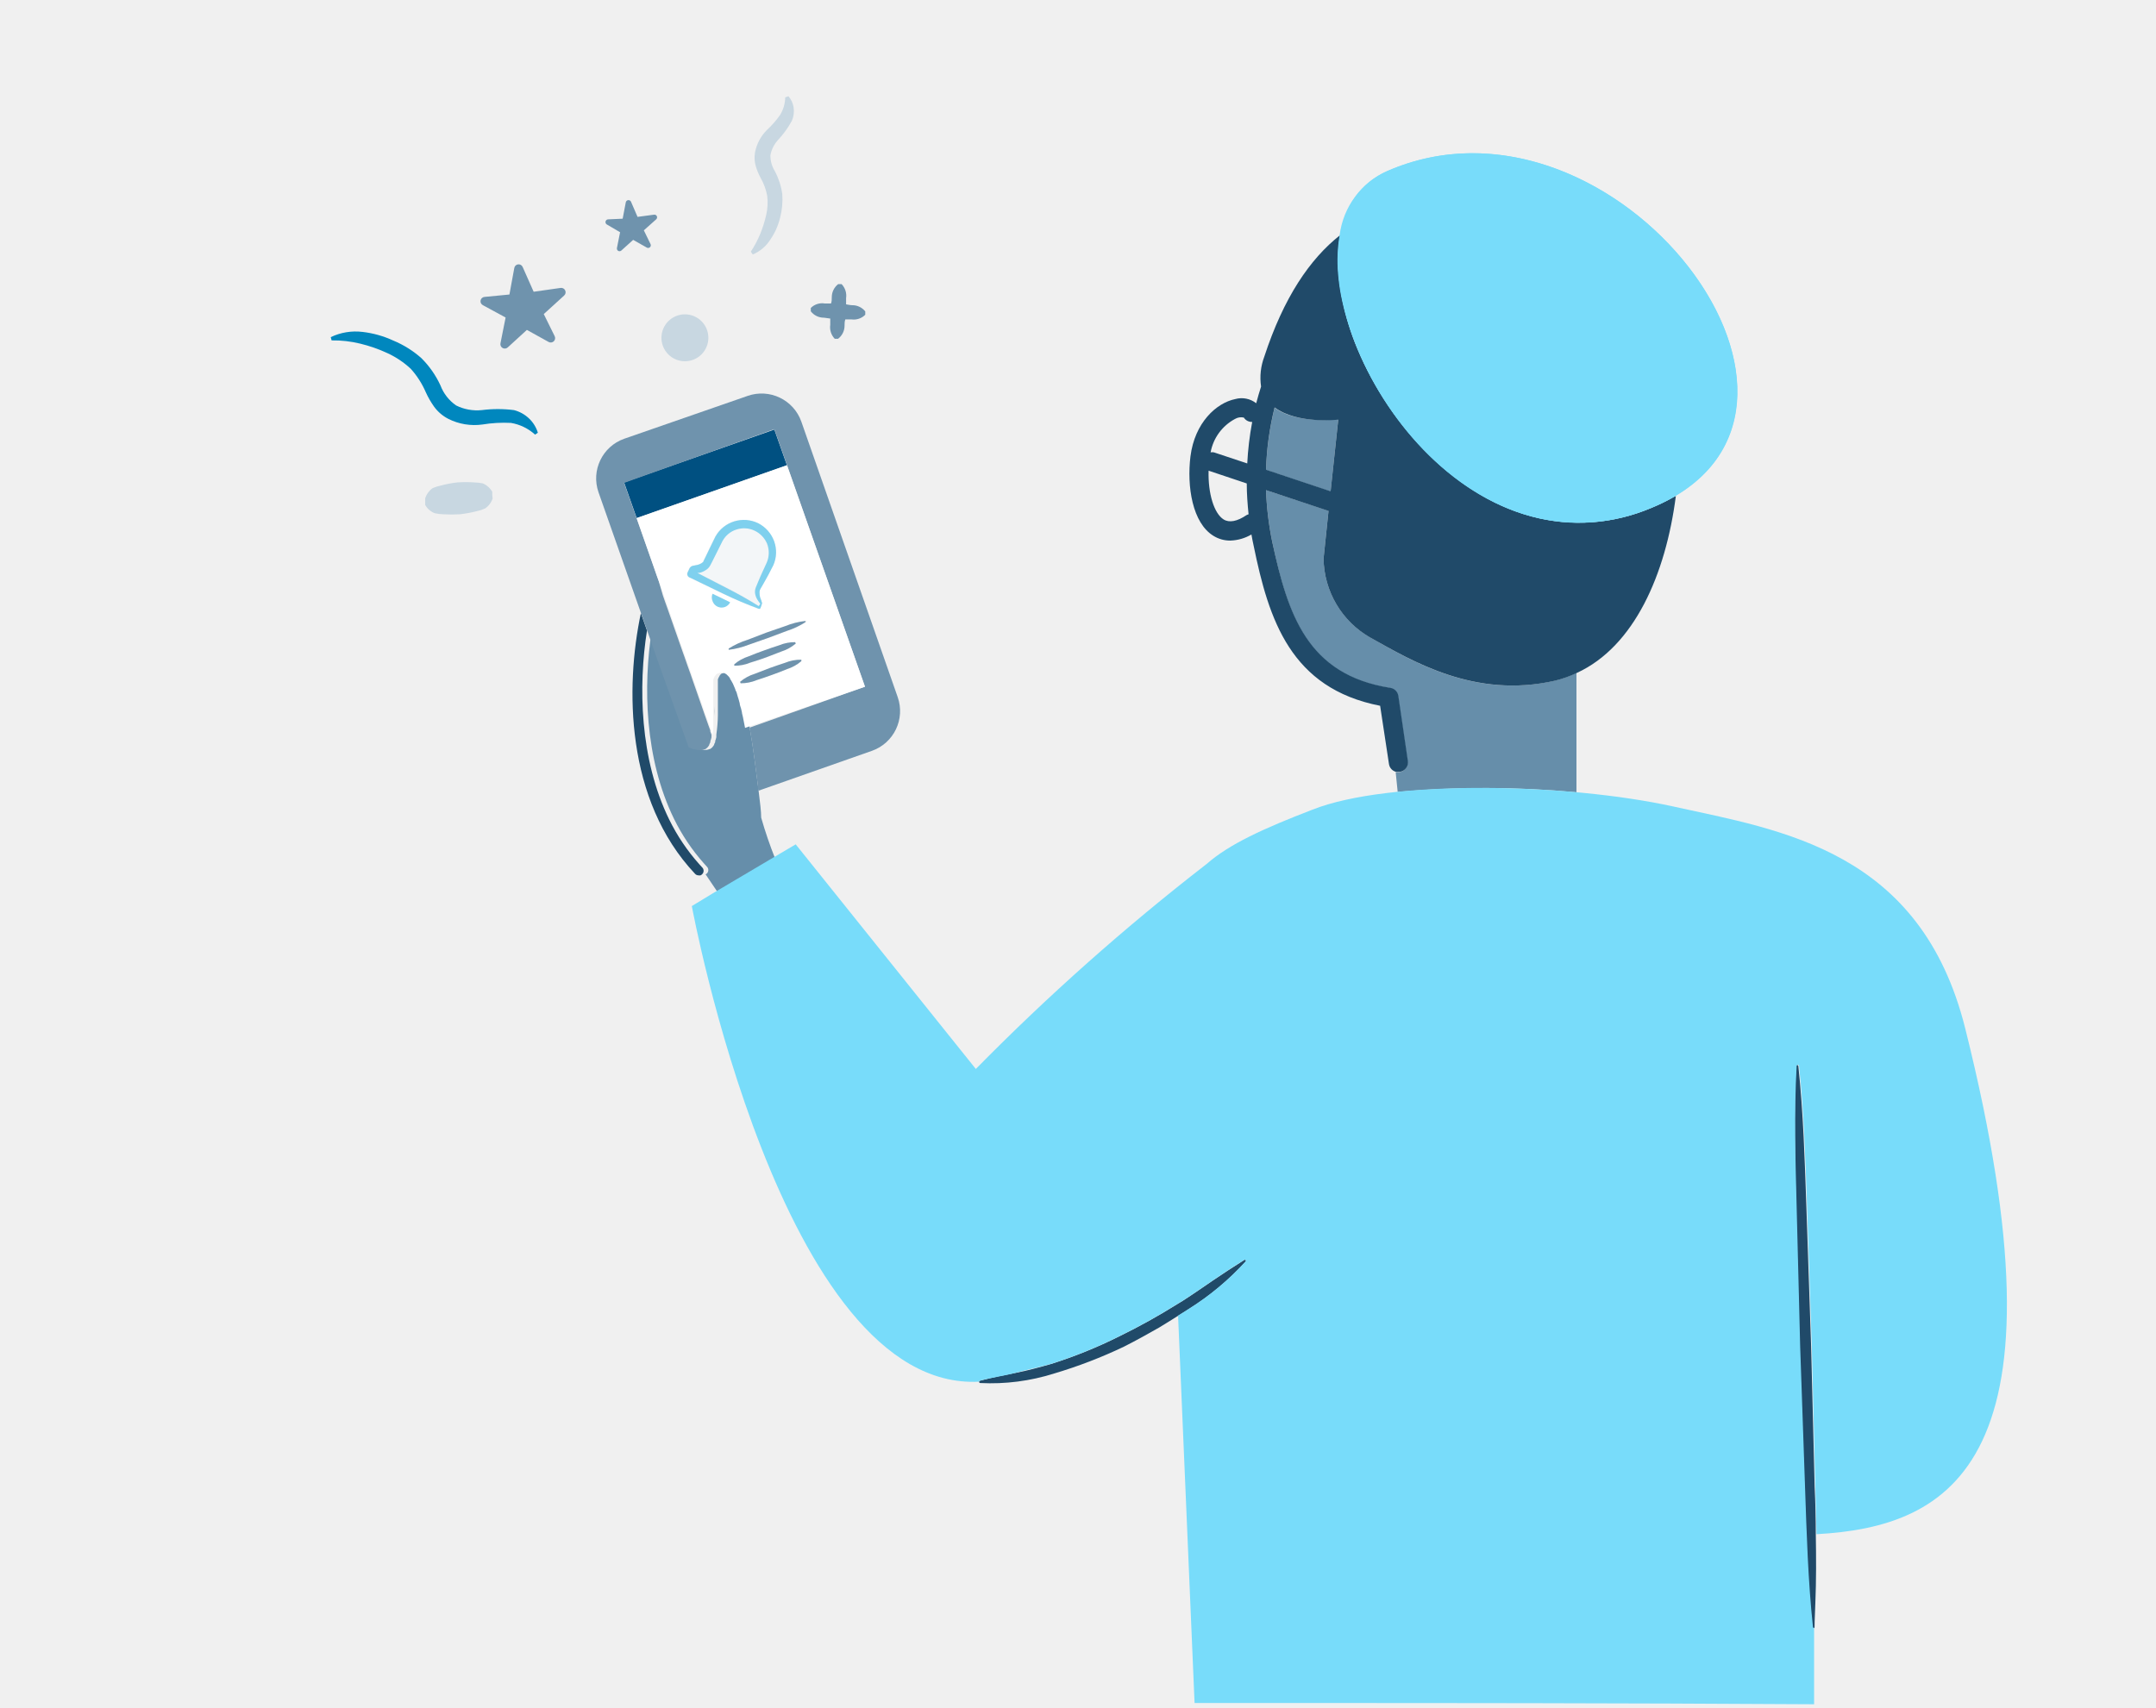
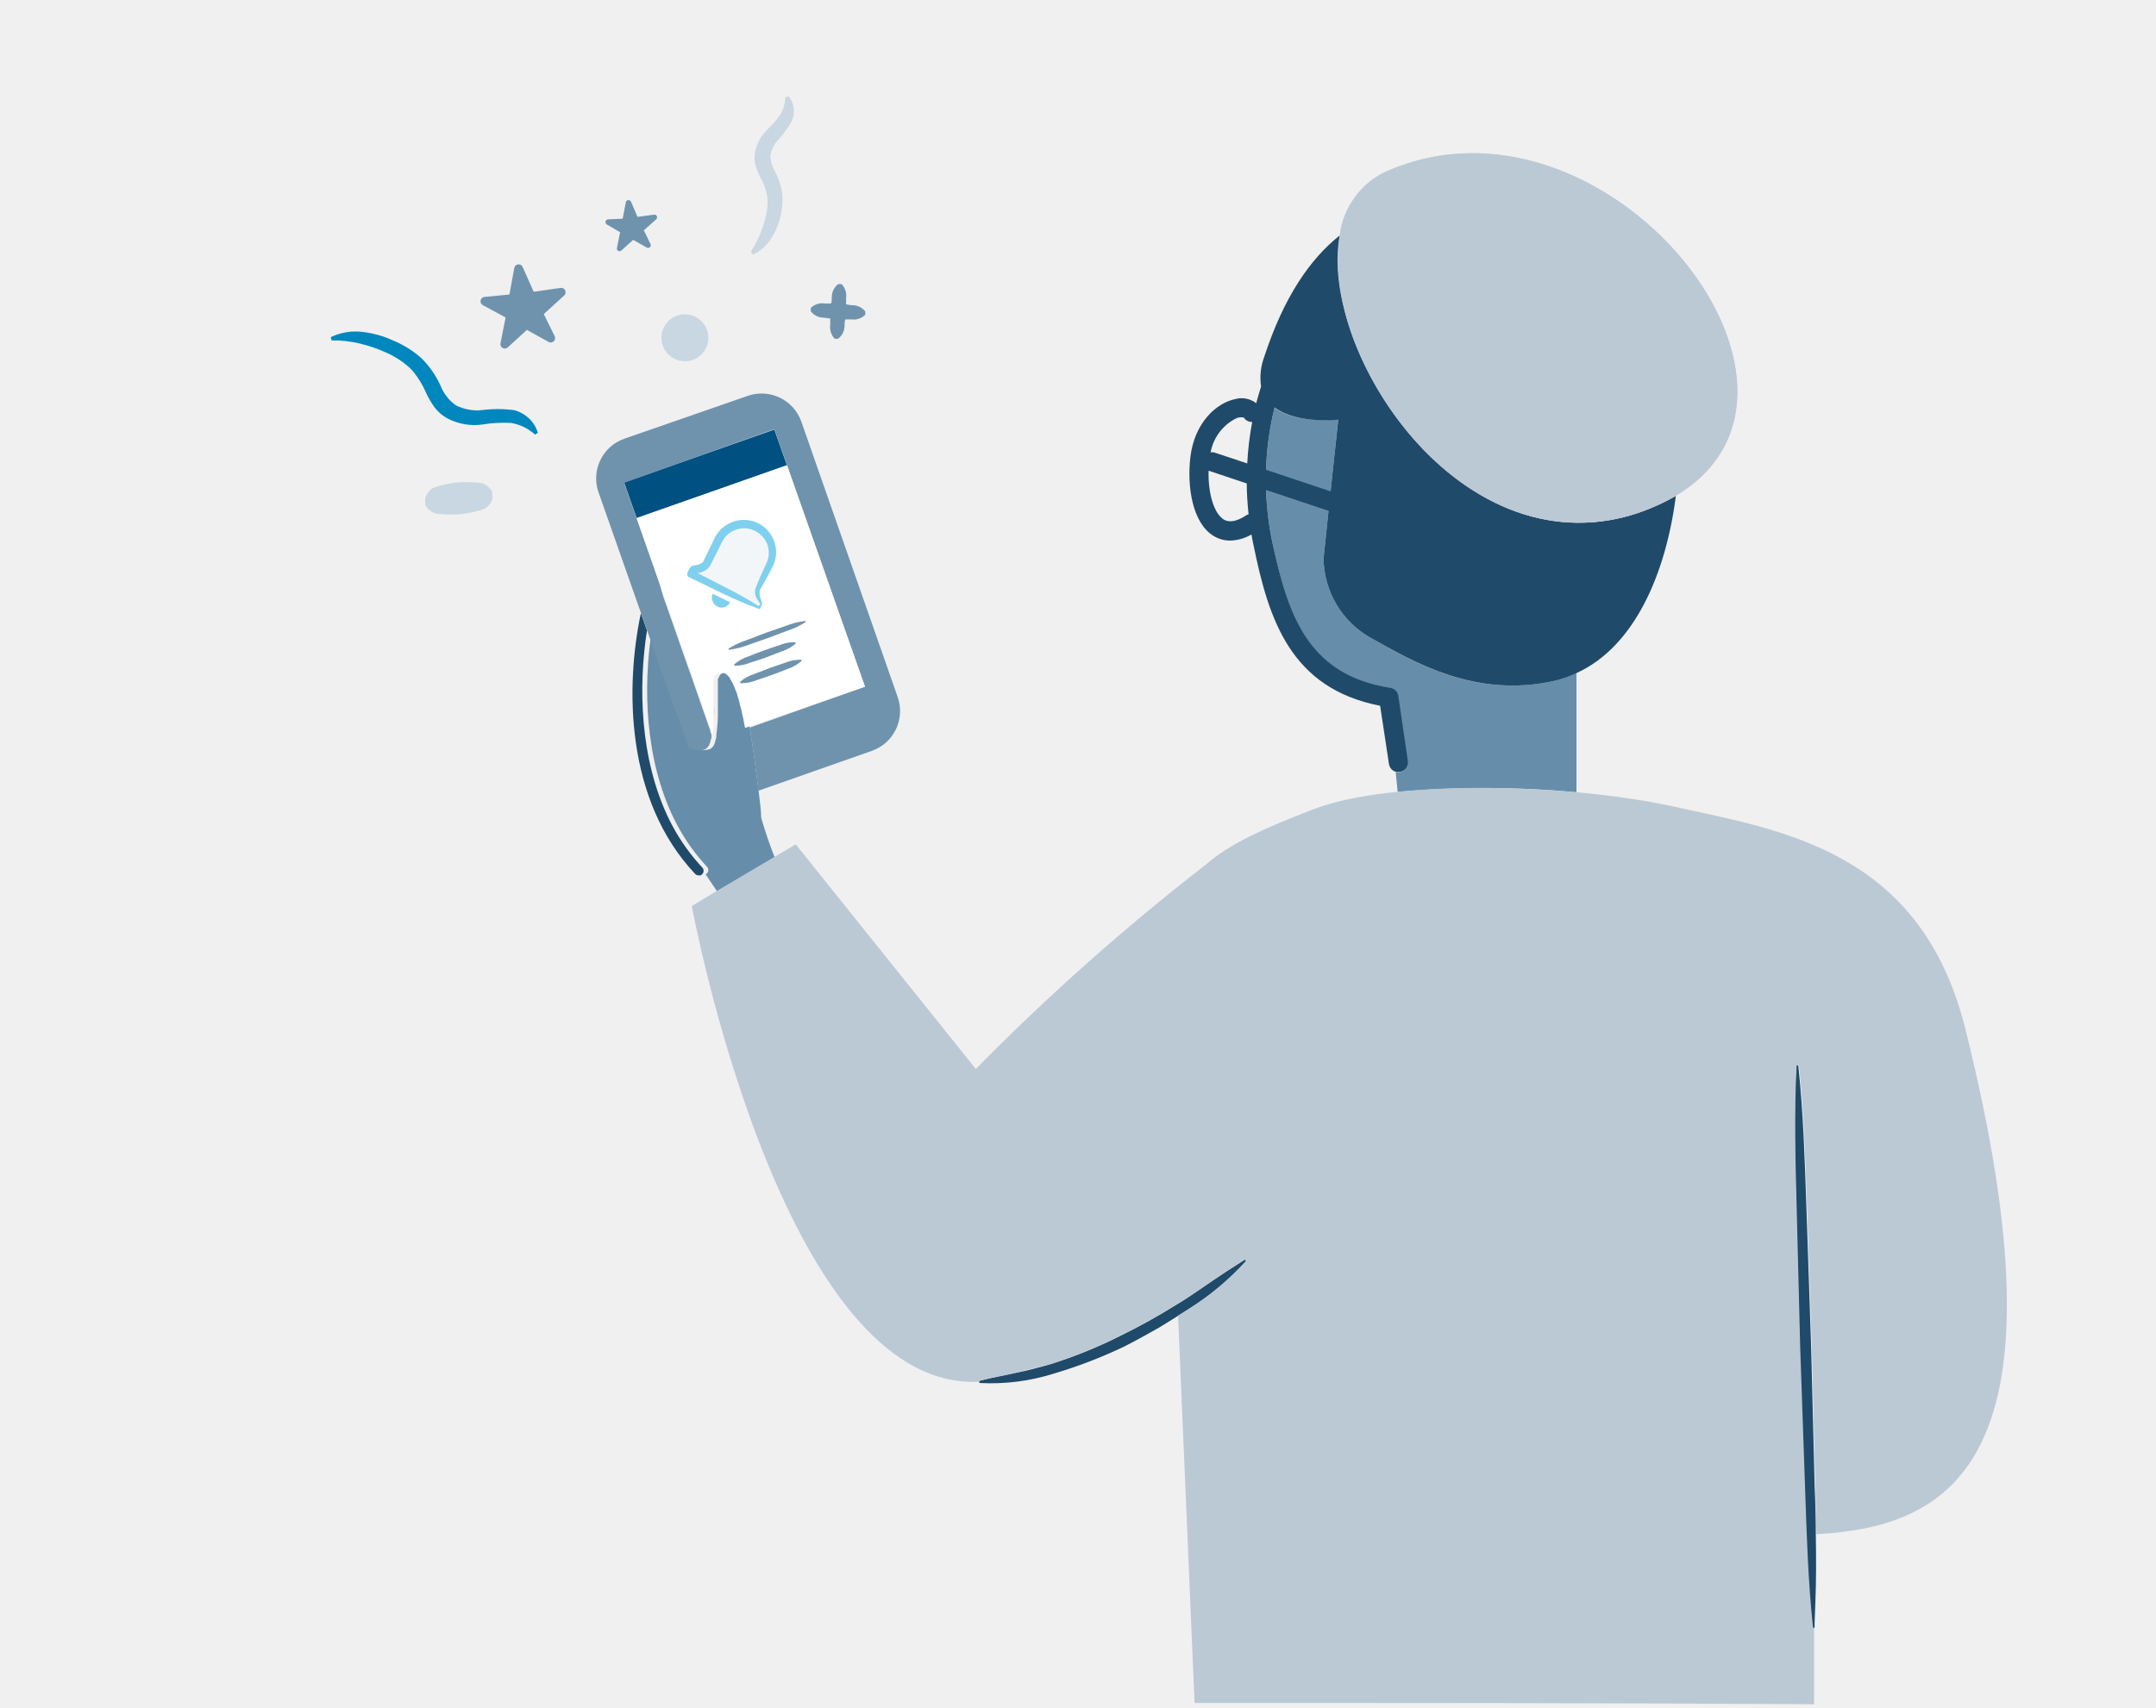
<svg xmlns="http://www.w3.org/2000/svg" viewBox="0 0 226 179">
  <defs>
-     <style>.cls-1{fill:none;}.cls-2{fill:#668eaa;}.cls-3{fill:#204A69;}.cls-4{fill:#78dcfa;}.cls-5{fill:#c8d7e1;}.cls-6{fill:#6F93AD;}.cls-7{fill:#0087be;}.cls-8{fill:#005081;}.cls-9{fill:#fff;}.cls-10{fill:#7fd0ee;}.cls-11{fill:#f3f6f8;}</style>
+     <style>.cls-1{fill:none;}.cls-2{fill:#668eaa;}.cls-3{fill:#204A69;}.cls-4{fill:#BBC9D5;}.cls-5{fill:#c8d7e1;}.cls-6{fill:#6F93AD;}.cls-7{fill:#0087be;}.cls-8{fill:#005081;}.cls-9{fill:#fff;}.cls-10{fill:#7fd0ee;}.cls-11{fill:#f3f6f8;}</style>
  </defs>
  <g id="Layer_15" data-name="Layer 15">
    <path class="cls-1" d="M130.74,48.62a32.08,32.08,0,0,1,.52-4.39,1,1,0,0,1-.88-.46,1.28,1.28,0,0,0-.93.15,5,5,0,0,0-2.55,3.5.84.84,0,0,1,.35,0Z" />
    <path class="cls-1" d="M126.69,49.38c-.07,2.39.54,4.48,1.57,5.11.59.37,1.41.22,2.42-.46a.9.9,0,0,1,.21-.08c-.11-1.08-.18-2.15-.19-3.23Z" />
    <path class="cls-2" d="M165.25,83.07V70.55a11.85,11.85,0,0,1-2.3.82c-8.39,1.93-15-2.09-19.33-4.54a9.7,9.7,0,0,1-4.88-8.27l.52-5-6.55-2.18a32.62,32.62,0,0,0,.65,5.42c1.59,7.57,3.61,14,12.35,15.35a1,1,0,0,1,.83.84l1,6.84a1,1,0,0,1-.84,1.13l-.15,0a1,1,0,0,1-.25,0l.21,2.07A102.58,102.58,0,0,1,165.25,83.07Z" />
    <path class="cls-2" d="M139.48,51.54l.8-7.58s-4.31.54-6.67-1.21a30.86,30.86,0,0,0-.9,6.53Z" />
    <path class="cls-3" d="M175.16,52.27a20,20,0,0,1-1.91.92l-.14.06a19.23,19.23,0,0,1-12.57.89C152,51.83,145.12,43.84,142,35.86A28.52,28.52,0,0,1,140.62,31a21.25,21.25,0,0,1-.31-2.29,15.92,15.92,0,0,1,.17-4.06c-3.2,2.52-5.93,6.57-7.95,12.74a6.29,6.29,0,0,0-.34,3.14c-.18.58-.36,1.16-.51,1.75a2.48,2.48,0,0,0-2.19-.44c-2,.41-4.25,2.48-4.7,6-.39,3.17.2,7,2.42,8.35a3.3,3.3,0,0,0,1.75.49,4.66,4.66,0,0,0,2.22-.64c.07.39.14.78.23,1.17C133,65,135.3,72.17,144.67,74l.93,6.13a1,1,0,0,0,.74.8,1,1,0,0,0,.25,0l.15,0a1,1,0,0,0,.84-1.13l-1-6.84a1,1,0,0,0-.83-.84C137,70.76,135,64.38,133.36,56.81a32.62,32.62,0,0,1-.65-5.42l6.55,2.18-.52,5a9.7,9.7,0,0,0,4.88,8.27C148,69.28,154.56,73.3,163,71.37a11.85,11.85,0,0,0,2.3-.82c6-2.76,9.31-10.31,10.37-18.55C175.47,52.09,175.32,52.19,175.16,52.27ZM130.68,54c-1,.68-1.83.83-2.42.46-1-.63-1.64-2.72-1.57-5.11l4,1.34c0,1.08.08,2.15.19,3.23A.9.9,0,0,0,130.68,54Zm.06-5.41-3.49-1.16a.84.84,0,0,0-.35,0,5,5,0,0,1,2.55-3.5,1.28,1.28,0,0,1,.93-.15,1,1,0,0,0,.88.46A32.08,32.08,0,0,0,130.74,48.62Zm8.74,2.92-6.77-2.26a30.86,30.86,0,0,1,.9-6.53C136,44.5,140.28,44,140.28,44Z" />
    <path class="cls-4" d="M145.43,17.93a8.5,8.5,0,0,0-5,6.69,15.92,15.92,0,0,0-.17,4.06,21.25,21.25,0,0,0,.31,2.29A28.52,28.52,0,0,0,142,35.86c3.09,8,9.93,16,18.51,18.28a19.23,19.23,0,0,0,12.57-.89l.14-.06a20,20,0,0,0,1.91-.92c.16-.08.31-.18.46-.27C194.54,40.82,168.37,7.94,145.43,17.93Z" />
    <path class="cls-4" d="M173.11,53.25c23.56-9.69-3.82-45.71-27.68-35.32C130.77,24.32,149.54,63,173.11,53.25Z" />
  </g>
  <g id="Layer_20" data-name="Layer 20">
    <path class="cls-5" d="M51.6,51.91l0-.35a2.07,2.07,0,0,0-1-.88,5.39,5.39,0,0,0-.89-.1,13.07,13.07,0,0,0-1.77,0,11.47,11.47,0,0,0-1.73.33,4.51,4.51,0,0,0-.86.27,2.09,2.09,0,0,0-.78,1.06l0,.35,0,.35a1.93,1.93,0,0,0,1,.87,4.51,4.51,0,0,0,.89.11,14.89,14.89,0,0,0,1.77,0A13.32,13.32,0,0,0,50,53.59a4,4,0,0,0,.85-.28,2,2,0,0,0,.79-1.05Z" />
    <path class="cls-6" d="M58.75,30.19l-2.81.4L54.79,28a.46.46,0,0,0-.88.1l-.51,2.78-2.6.25a.46.46,0,0,0-.18.87L53,33.29,52.46,36a.46.46,0,0,0,.77.42l2-1.83,2.27,1.26a.46.46,0,0,0,.64-.61L57,32.93,59.12,31A.46.46,0,0,0,58.75,30.19Z" />
    <path class="cls-5" d="M70.64,37.59a2.46,2.46,0,1,0-1-3.36A2.46,2.46,0,0,0,70.64,37.59Z" />
    <path class="cls-6" d="M89.33,32c-.21,0-.43-.06-.64-.09,0-.21,0-.43,0-.65a1.75,1.75,0,0,0-.47-1.47h-.36a1.74,1.74,0,0,0-.67,1.39c0,.21,0,.43-.08.64-.22,0-.43,0-.65,0a1.68,1.68,0,0,0-1.47.47l0,.17v.18a1.72,1.72,0,0,0,1.39.67l.65.09c0,.21,0,.43,0,.65a1.75,1.75,0,0,0,.47,1.47l.35,0a1.72,1.72,0,0,0,.68-1.39c0-.21,0-.43.08-.64h.65A1.69,1.69,0,0,0,90.7,33l0-.35A1.73,1.73,0,0,0,89.33,32Z" />
    <path class="cls-7" d="M53.88,43a13.24,13.24,0,0,0-3.38,0,4.89,4.89,0,0,1-2.69-.49,4.48,4.48,0,0,1-1.64-2.1,9.83,9.83,0,0,0-2-2.86,10.41,10.41,0,0,0-2.94-1.84A10.57,10.57,0,0,0,38,34.8a6,6,0,0,0-3.33.55l.09.34a11.79,11.79,0,0,1,3,.34,15.33,15.33,0,0,1,2.86,1,9.24,9.24,0,0,1,2.44,1.64,9,9,0,0,1,1.58,2.47,9.1,9.1,0,0,0,.87,1.51A4.26,4.26,0,0,0,47,43.92a6.1,6.1,0,0,0,3.56.59,14.09,14.09,0,0,1,3-.17,5,5,0,0,1,2.53,1.23l.29-.2a3.45,3.45,0,0,0-.92-1.49A3.58,3.58,0,0,0,53.88,43Z" />
    <path class="cls-6" d="M65,24.35,64.67,26a.28.28,0,0,0,.47.26l1.23-1.11,1.43.81a.28.28,0,0,0,.39-.37l-.7-1.44L68.78,23a.28.28,0,0,0-.23-.49l-1.72.23-.69-1.6a.29.29,0,0,0-.54.06l-.33,1.73L63.72,23a.29.29,0,0,0-.12.53Z" />
    <path class="cls-5" d="M79.7,24.5a11,11,0,0,1-1,1.89l.21.29a4,4,0,0,0,1.86-1.59,6.9,6.9,0,0,0,1-2.25A7.64,7.64,0,0,0,82,20.33a7.31,7.31,0,0,0-.78-2.39,3.05,3.05,0,0,1-.46-1.68,3.29,3.29,0,0,1,.81-1.6,9.76,9.76,0,0,0,1.44-2,2.55,2.55,0,0,0,.18-1.39,2.34,2.34,0,0,0-.54-1.18l-.34.12a3.67,3.67,0,0,1-.53,1.83,9.62,9.62,0,0,1-1.37,1.57A4.51,4.51,0,0,0,79.14,16a3.19,3.19,0,0,0,.1,1.48,6.75,6.75,0,0,0,.49,1.17,6,6,0,0,1,.69,1.87,5.84,5.84,0,0,1-.1,2A12.73,12.73,0,0,1,79.7,24.5Z" />
    <polygon class="cls-8" points="81.17 45.04 65.42 50.58 66.74 54.32 66.74 54.32 82.49 48.78 81.17 45.04" />
    <path class="cls-3" d="M190.34,160.89q0-2.5-.12-5l-.37-14.71-.5-14.7c-.17-4.91-.32-9.81-.84-14.7a.13.13,0,0,0-.12-.11.12.12,0,0,0-.13.12c-.23,4.91-.09,9.81,0,14.72l.37,14.7.51,14.71c.17,4.9.31,9.8.83,14.69a.13.13,0,0,0,.12.11h0a.12.12,0,0,0,.12-.12c0-.82.06-1.65.08-2.47C190.39,165.71,190.38,163.3,190.34,160.89Z" />
    <path class="cls-3" d="M130.58,132.12a.12.12,0,0,0-.17,0c-1.1.69-2.17,1.4-3.24,2.12s-2.11,1.46-3.19,2.15c-.18.12-.38.22-.56.34a65.66,65.66,0,0,1-6.14,3.41,48.92,48.92,0,0,1-7.09,2.87c-1.23.35-2.45.69-3.7.93s-2.5.49-3.77.83h0a.13.13,0,0,0-.09.11h0a.13.13,0,0,0,.12.13,22,22,0,0,0,7.75-1,50.12,50.12,0,0,0,7.31-2.81c1.25-.63,2.47-1.31,3.68-2,.67-.4,1.33-.82,2-1.24.36-.23.73-.44,1.08-.68a28.62,28.62,0,0,0,6-5A.12.12,0,0,0,130.58,132.12Z" />
  </g>
  <g id="Layer_19" data-name="Layer 19">
    <path class="cls-1" d="M75,72l0,.2Z" />
    <path class="cls-1" d="M75,72.37a1.64,1.64,0,0,0,0,.23A1.64,1.64,0,0,1,75,72.37Z" />
    <path class="cls-1" d="M75.09,71.68l0,.17Z" />
    <path class="cls-1" d="M75.68,70.56l-.06,0Z" />
    <path class="cls-1" d="M75,72.73c0,.09,0,.19,0,.28C75,72.92,75,72.82,75,72.73Z" />
    <path class="cls-1" d="M75.16,71.38l0,.15Z" />
    <path class="cls-1" d="M75.26,71.11l-.05.12Z" />
    <path class="cls-1" d="M74.92,74.08q0-.52,0-1,0,.5,0,1Z" />
    <path class="cls-1" d="M76.67,70.74a1.59,1.59,0,0,1,.29.33A1.59,1.59,0,0,0,76.67,70.74Z" />
    <path class="cls-1" d="M74.86,76c0,.17,0,.33,0,.49s0,.38-.07.55a15,15,0,0,0,.16-2h0C74.89,75.39,74.88,75.72,74.86,76Z" />
    <path class="cls-1" d="M74.7,77.22l0-.14h0Z" />
    <path class="cls-1" d="M75.45,70.77l.06-.07Z" />
    <path class="cls-1" d="M75.87,70.48a.86.86,0,0,1,.36,0A.86.86,0,0,0,75.87,70.48Z" />
    <path class="cls-1" d="M75.37,70.88s0,.07-.05.1S75.35,70.91,75.37,70.88Z" />
    <path class="cls-1" d="M77.54,72.19c-.08-.19-.15-.37-.23-.54C77.39,71.82,77.46,72,77.54,72.19Z" />
    <path class="cls-1" d="M78,73.7l-.12-.44Z" />
    <path class="cls-1" d="M77.81,73c-.06-.21-.13-.4-.2-.59C77.68,72.58,77.75,72.78,77.81,73Z" />
    <path class="cls-1" d="M78.35,75.12h0Z" />
    <polygon class="cls-1" points="81.17 45.04 65.42 50.58 66.74 54.32 66.74 54.32 82.49 48.78 81.17 45.04" />
    <path class="cls-1" d="M78.25,74.63l-.09-.38Z" />
    <path class="cls-1" d="M77.25,71.54a4.23,4.23,0,0,0-.25-.42A4.23,4.23,0,0,1,77.25,71.54Z" />
    <path class="cls-1" d="M76.61,70.68a.9.9,0,0,0-.32-.17A.9.9,0,0,1,76.61,70.68Z" />
    <path class="cls-2" d="M74.5,77.88l0-.06,0,.05Z" />
    <path class="cls-2" d="M74.67,77.36a2.34,2.34,0,0,1-.12.4A2.34,2.34,0,0,0,74.67,77.36Z" />
    <path class="cls-2" d="M73.54,78.74a2.16,2.16,0,0,1-.36,0A2.16,2.16,0,0,0,73.54,78.74Z" />
    <path class="cls-2" d="M74.15,78.43a1.08,1.08,0,0,1-.24.18A1.08,1.08,0,0,0,74.15,78.43Z" />
    <path class="cls-2" d="M73.85,78.64a.79.79,0,0,1-.26.08A.79.79,0,0,0,73.85,78.64Z" />
    <path class="cls-2" d="M73.09,78.72a2.37,2.37,0,0,1-.34-.08A2.37,2.37,0,0,0,73.09,78.72Z" />
    <path class="cls-2" d="M74.39,78.1a1.51,1.51,0,0,0,.11-.22h0A1.63,1.63,0,0,1,74.39,78.1Z" />
    <path class="cls-2" d="M74.36,78.16a1.89,1.89,0,0,1-.2.27A1.89,1.89,0,0,0,74.36,78.16Z" />
    <path class="cls-2" d="M72.63,78.6a5.12,5.12,0,0,1-.5-.22A5.12,5.12,0,0,0,72.63,78.6Z" />
    <path class="cls-3" d="M74.9,75.07h0c0-.33,0-.67,0-1h0C74.92,74.41,74.91,74.74,74.9,75.07Z" />
    <path class="cls-3" d="M73.59,90.93c-.11-.11-.2-.22-.3-.33a20.68,20.68,0,0,1-3.14-4.67c-3.1-6.32-3.25-14-2.33-19.82l-.32-.91-.32-.91C65.54,72,65.55,83.88,72.86,91.62a.48.48,0,0,0,.36.16.54.54,0,0,0,.21,0,.42.42,0,0,0,.14-.09A.5.5,0,0,0,73.59,90.93Z" />
    <path class="cls-2" d="M79.79,85.73v0c0-.68-.12-1.58-.27-2.81h0c0-.17,0-.31-.06-.49-.2-1.52-.47-3.89-.87-6.12-.07-.4-.15-.79-.23-1.17h0c0-.17-.07-.33-.1-.48l-.09-.38c0-.19-.09-.37-.14-.55l-.12-.44L77.81,73c-.06-.2-.13-.4-.2-.59s0-.13-.07-.2-.15-.37-.23-.54l-.06-.11a4.23,4.23,0,0,0-.25-.42s0,0,0-.05a1.59,1.59,0,0,0-.29-.33l-.06-.06a.9.9,0,0,0-.32-.17l-.06,0a.86.86,0,0,0-.36,0l-.19.08-.06,0a.48.48,0,0,0-.11.09l-.06.07-.08.11s0,.07-.05.1l-.06.13-.05.12a.88.88,0,0,1,0,.15l0,.15a.83.83,0,0,0,0,.15l0,.17c0,.06,0,.11,0,.16l0,.2c0,.05,0,.11,0,.16a1.64,1.64,0,0,0,0,.23.57.57,0,0,0,0,.13c0,.09,0,.19,0,.28v0q0,.5,0,1c0,.32,0,.66,0,1a15,15,0,0,1-.16,2h0l0,.14,0,.14h0a2.34,2.34,0,0,1-.12.4s0,0,0,.06l0,.06a1.51,1.51,0,0,1-.11.22l0,.06a1.89,1.89,0,0,1-.2.27h0a1.08,1.08,0,0,1-.24.18l-.06,0a.79.79,0,0,1-.26.08l0,0a2.16,2.16,0,0,1-.36,0l-.09,0a2.37,2.37,0,0,1-.34-.08l-.12,0a5.12,5.12,0,0,1-.5-.22h0l-.38-1.08h0l-3-8.4-.35-1-.3-.85-.33-.94c-.92,5.81-.77,13.5,2.33,19.82a20.68,20.68,0,0,0,3.14,4.67c.1.11.19.22.3.33a.5.5,0,0,1,0,.71.42.42,0,0,1-.14.09l1.31,1.94,6-3.55A44.47,44.47,0,0,1,79.79,85.73Z" />
    <path class="cls-6" d="M79.51,82.9h0c0-.16,0-.32-.07-.49C79.48,82.59,79.49,82.73,79.51,82.9Z" />
    <polygon class="cls-6" points="74.73 77.07 74.74 77.07 74.74 77.07 74.73 77.07" />
    <path class="cls-6" d="M94.1,73.09,84,44.21a4.42,4.42,0,0,0-5.63-2.7L65.44,46a4.41,4.41,0,0,0-2.7,5.62l4.44,12.63.32.91.32.91.33.94.3.85.35,1,3,8.4h0l.38,1.08h0a5.12,5.12,0,0,0,.5.22l.12,0a2.37,2.37,0,0,0,.34.08l.09,0a2.16,2.16,0,0,0,.36,0l0,0a.79.79,0,0,0,.26-.08l.06,0a1.08,1.08,0,0,0,.24-.18h0a1.89,1.89,0,0,0,.2-.27l0-.06a1.63,1.63,0,0,0,.11-.23l0-.05s0,0,0-.06a2.34,2.34,0,0,0,.12-.4h0l0-.14,0-.14h0l-.13-.35,0-.11-.17-.46-.31-.88-.18-.51-.19-.55-1-2.87-.21-.61-.33-.92-.31-.89-.19-.53-.35-1-1.24-3.54-.25-.7-.23-.66L69.07,61l-.25-.7-.24-.69-1.84-5.24h0l-1.32-3.74L81.17,45l1.32,3.74L90.67,72,78.58,76.29c.4,2.23.67,4.6.87,6.12,0,.17,0,.33.07.49l11.89-4.18A4.42,4.42,0,0,0,94.1,73.09Z" />
    <path class="cls-6" d="M79.45,82.41c-.2-1.52-.47-3.89-.87-6.12h0C79,78.52,79.25,80.89,79.45,82.41Z" />
    <polygon class="cls-6" points="74.67 77.36 74.67 77.36 74.67 77.36 74.67 77.36" />
    <path class="cls-6" d="M74.55,77.76s0,0,0,.06S74.54,77.78,74.55,77.76Z" />
    <path class="cls-6" d="M74.16,78.43h0Z" />
    <path class="cls-6" d="M73.91,78.61l-.06,0Z" />
    <path class="cls-6" d="M74.39,78.1l0,.06Z" />
    <path class="cls-6" d="M73.59,78.72l0,0Z" />
    <path class="cls-6" d="M72.75,78.64l-.12,0Z" />
    <path class="cls-6" d="M73.18,78.74l-.09,0Z" />
    <path class="cls-9" d="M82.49,48.78,66.74,54.32l1.84,5.24.24.69.25.7.54,1.54.23.66.25.7,1.24,3.54.35,1,.19.53.31.89.33.92.21.61,1,2.87.19.55.18.51.31.88.17.46,0,.11.13.35h0c0-.17.05-.36.07-.55s0-.32,0-.49,0-.64,0-1,0-.66,0-1,0-.69,0-1v0c0-.09,0-.19,0-.28a.57.57,0,0,1,0-.13,1.64,1.64,0,0,1,0-.23c0-.05,0-.11,0-.16l0-.2c0-.05,0-.1,0-.16l0-.17a.83.83,0,0,1,0-.15l0-.15a.88.88,0,0,0,0-.15l.05-.12.06-.13s0-.07.05-.1l.08-.11.06-.07a.48.48,0,0,1,.11-.09l.06,0,.19-.08a.86.86,0,0,1,.36,0l.06,0a.9.9,0,0,1,.32.17l.06.06a1.59,1.59,0,0,1,.29.33s0,0,0,.05a4.23,4.23,0,0,1,.25.42l.06.11c.08.17.15.35.23.54s0,.13.07.2.14.38.2.59l.09.28.12.44c0,.18.09.36.14.55l.09.38c0,.15.07.31.1.48h0c.08.38.16.77.23,1.17L90.67,72ZM72.37,60.61l-.14-.06a.4.4,0,0,1-.18-.54h0l.21-.45a.34.34,0,0,1,.08-.09.46.46,0,0,1,.21-.13h0l.55-.11a1.54,1.54,0,0,0,.38-.16c.13-.09.2-.15.23-.24l.25-.51c.34-.69.64-1.35,1-2.06a3.42,3.42,0,0,1,4.51-1.39,3.44,3.44,0,0,1,1.67,1.89,3.38,3.38,0,0,1-.09,2.5c-.34.71-.69,1.36-1.07,2l-.29.5a.73.73,0,0,0-.09.41,1.41,1.41,0,0,0,.07.5,4.43,4.43,0,0,1,.2.58,3.81,3.81,0,0,1-.17.51.14.14,0,0,1-.18.08h0c-1.25-.46-2.48-1-3.68-1.56Zm3.55,3A1,1,0,0,1,74.65,63a1,1,0,0,1,0-.77h0l1.79.89A1,1,0,0,1,75.92,63.65Zm.54,4.48,0-.07,0-.06a8.54,8.54,0,0,1,2-.92l2-.75,2-.69a7.8,7.8,0,0,1,2.1-.53l0,.12a8.26,8.26,0,0,1-1.95.92l-2,.75-2,.7A8.63,8.63,0,0,1,76.46,68.13ZM77,69.8l0-.15a4.28,4.28,0,0,1,1.5-.83c.53-.22,1.06-.41,1.59-.61s1.06-.38,1.61-.55a4.27,4.27,0,0,1,1.68-.33l.06.15a4.41,4.41,0,0,1-1.51.83l-1.58.61c-.54.19-1.07.38-1.61.55A4.32,4.32,0,0,1,77,69.8Zm5.49.35c-.52.22-1.05.41-1.58.61s-1.07.38-1.61.55a4.27,4.27,0,0,1-1.68.33l-.06-.15a4.23,4.23,0,0,1,1.51-.83l1.58-.61c.54-.19,1.07-.38,1.61-.55A4.28,4.28,0,0,1,84,69.17l0,.15A4.23,4.23,0,0,1,82.51,70.15Z" />
    <path class="cls-9" d="M76.29,70.51l-.06,0Z" />
    <path class="cls-9" d="M75.45,70.77l-.08.11Z" />
    <path class="cls-9" d="M75.87,70.48l-.19.08Z" />
    <path class="cls-9" d="M78.35,75.11c0-.17-.07-.33-.1-.48C78.28,74.78,78.32,74.94,78.35,75.11Z" />
    <path class="cls-9" d="M78.16,74.25c0-.19-.09-.37-.14-.55C78.07,73.88,78.11,74.06,78.16,74.25Z" />
    <path class="cls-9" d="M77.9,73.26,77.81,73Z" />
    <path class="cls-9" d="M77.61,72.39c0-.07,0-.13-.07-.2S77.59,72.32,77.61,72.39Z" />
    <path class="cls-9" d="M77,71.12s0,0,0-.05S77,71.11,77,71.12Z" />
    <path class="cls-9" d="M78.58,76.29h0c-.07-.4-.15-.79-.23-1.17C78.43,75.5,78.51,75.89,78.58,76.29Z" />
    <path class="cls-9" d="M77.31,71.65l-.06-.11Z" />
    <path class="cls-9" d="M75,72.21c0,.05,0,.11,0,.16S75,72.26,75,72.21Z" />
    <path class="cls-9" d="M76.61,70.68l.06.06Z" />
    <path class="cls-9" d="M75,72.6a.57.57,0,0,0,0,.13A.57.57,0,0,1,75,72.6Z" />
    <path class="cls-9" d="M75,73v0Z" />
    <path class="cls-9" d="M75.51,70.7a.48.48,0,0,1,.11-.09A.48.48,0,0,0,75.51,70.7Z" />
    <path class="cls-9" d="M75.06,71.85c0,.06,0,.11,0,.16S75.05,71.91,75.06,71.85Z" />
    <path class="cls-9" d="M75.13,71.53a.83.83,0,0,0,0,.15A.83.83,0,0,1,75.13,71.53Z" />
    <path class="cls-9" d="M75.21,71.23a.88.88,0,0,1,0,.15A.88.88,0,0,0,75.21,71.23Z" />
    <path class="cls-9" d="M75.32,71l-.06.13Z" />
    <path class="cls-6" d="M78.38,67.08a8.54,8.54,0,0,0-2,.92l0,.06,0,.07a8.63,8.63,0,0,0,2.1-.53l2-.7,2-.75a8.26,8.26,0,0,0,1.95-.92l0-.12a7.8,7.8,0,0,0-2.1.53l-2,.69Z" />
    <path class="cls-6" d="M80.32,68.92l1.58-.61a4.41,4.41,0,0,0,1.51-.83l-.06-.15a4.27,4.27,0,0,0-1.68.33c-.55.17-1.08.36-1.61.55s-1.06.39-1.59.61a4.28,4.28,0,0,0-1.5.83l0,.15a4.32,4.32,0,0,0,1.69-.33C79.25,69.3,79.78,69.11,80.32,68.92Z" />
    <path class="cls-6" d="M82.28,69.5c-.54.17-1.07.36-1.61.55l-1.58.61a4.23,4.23,0,0,0-1.51.83l.06.15a4.27,4.27,0,0,0,1.68-.33c.54-.17,1.08-.36,1.61-.55s1.06-.39,1.58-.61A4.23,4.23,0,0,0,84,69.32l0-.15A4.28,4.28,0,0,0,82.28,69.5Z" />
    <path class="cls-10" d="M74.7,62.26h0a1,1,0,0,0,0,.77,1,1,0,0,0,1.27.62,1,1,0,0,0,.57-.5Z" />
    <path class="cls-11" d="M79.53,63.5a1.77,1.77,0,0,1,.17-.24,5.14,5.14,0,0,1-.31-.44,1.77,1.77,0,0,1-.23-.59,1.27,1.27,0,0,1,.07-.69l.22-.53c.28-.7.62-1.4.92-2.06a2.63,2.63,0,0,0,0-1.93,2.66,2.66,0,0,0-1.3-1.42,2.55,2.55,0,0,0-1.9-.12,2.52,2.52,0,0,0-1.46,1.2l-1,2-.26.51a1.3,1.3,0,0,1-.54.57,1.89,1.89,0,0,1-.67.27l-.17,0,3.06,1.53C77.31,62.18,78.43,62.81,79.53,63.5Z" />
    <path class="cls-10" d="M81.15,56.75a3.44,3.44,0,0,0-1.67-1.89A3.42,3.42,0,0,0,75,56.25c-.36.71-.66,1.37-1,2.06l-.25.51c0,.09-.1.15-.23.24a1.54,1.54,0,0,1-.38.16l-.55.11h0a.46.46,0,0,0-.21.13.34.34,0,0,0-.08.09l-.21.45h0a.4.4,0,0,0,.18.54l.14.06,3.45,1.67c1.2.58,2.43,1.1,3.68,1.56h0a.14.14,0,0,0,.18-.08,3.81,3.81,0,0,0,.17-.51,4.43,4.43,0,0,0-.2-.58,1.41,1.41,0,0,1-.07-.5.73.73,0,0,1,.09-.41l.29-.5c.38-.66.73-1.31,1.07-2A3.38,3.38,0,0,0,81.15,56.75ZM80.37,59c-.3.66-.64,1.36-.92,2.06l-.22.53a1.27,1.27,0,0,0-.07.69,1.77,1.77,0,0,0,.23.59,5.14,5.14,0,0,0,.31.44,1.77,1.77,0,0,0-.17.24c-1.1-.69-2.22-1.32-3.37-1.9L73.1,60.07l.17,0a1.89,1.89,0,0,0,.67-.27,1.3,1.3,0,0,0,.54-.57l.26-.51,1-2a2.52,2.52,0,0,1,1.46-1.2,2.55,2.55,0,0,1,1.9.12A2.66,2.66,0,0,1,80.41,57,2.63,2.63,0,0,1,80.37,59Z" />
    <polygon class="cls-2" points="74.73 77.08 74.73 77.08 74.73 77.07 74.73 77.08" />
    <polygon class="cls-2" points="74.73 77.08 74.74 77.08 74.74 77.07 74.73 77.07 74.73 77.08" />
    <path class="cls-4" d="M206,107.82c-4.67-18.67-19.25-20.76-30.55-23.25s-29.89-2.84-37.87.32c-5.19,2-8.73,3.62-11.1,5.7h0a240.27,240.27,0,0,0-24.19,21.49L83.41,88.53l-2.7,1.59-6,3.55L72.52,95s9.38,50.92,30.1,49.87h0a.13.13,0,0,1,.09-.11h0c1.27-.34,2.53-.49,3.77-.83s2.47-.58,3.7-.93a48.92,48.92,0,0,0,7.09-2.87,65.66,65.66,0,0,0,6.14-3.41c.18-.12.38-.22.56-.34,1.08-.69,2.13-1.42,3.19-2.15s2.14-1.43,3.24-2.12a.12.12,0,0,1,.17,0,.12.12,0,0,1,0,.15,28.62,28.62,0,0,1-6,5c-.35.24-.72.45-1.08.68l1.73,40.62,14.25,0c8.83,0,30.69,0,50.69.13v-8h0a.13.13,0,0,1-.12-.11c-.52-4.89-.66-9.79-.83-14.69l-.51-14.71-.37-14.7c-.13-4.91-.27-9.81,0-14.72a.12.12,0,0,1,.13-.12.13.13,0,0,1,.12.11c.52,4.89.67,9.79.84,14.7l.5,14.7.37,14.71q.08,2.51.12,5C204.59,160.08,217.36,153.23,206,107.82Z" />
  </g>
</svg>
